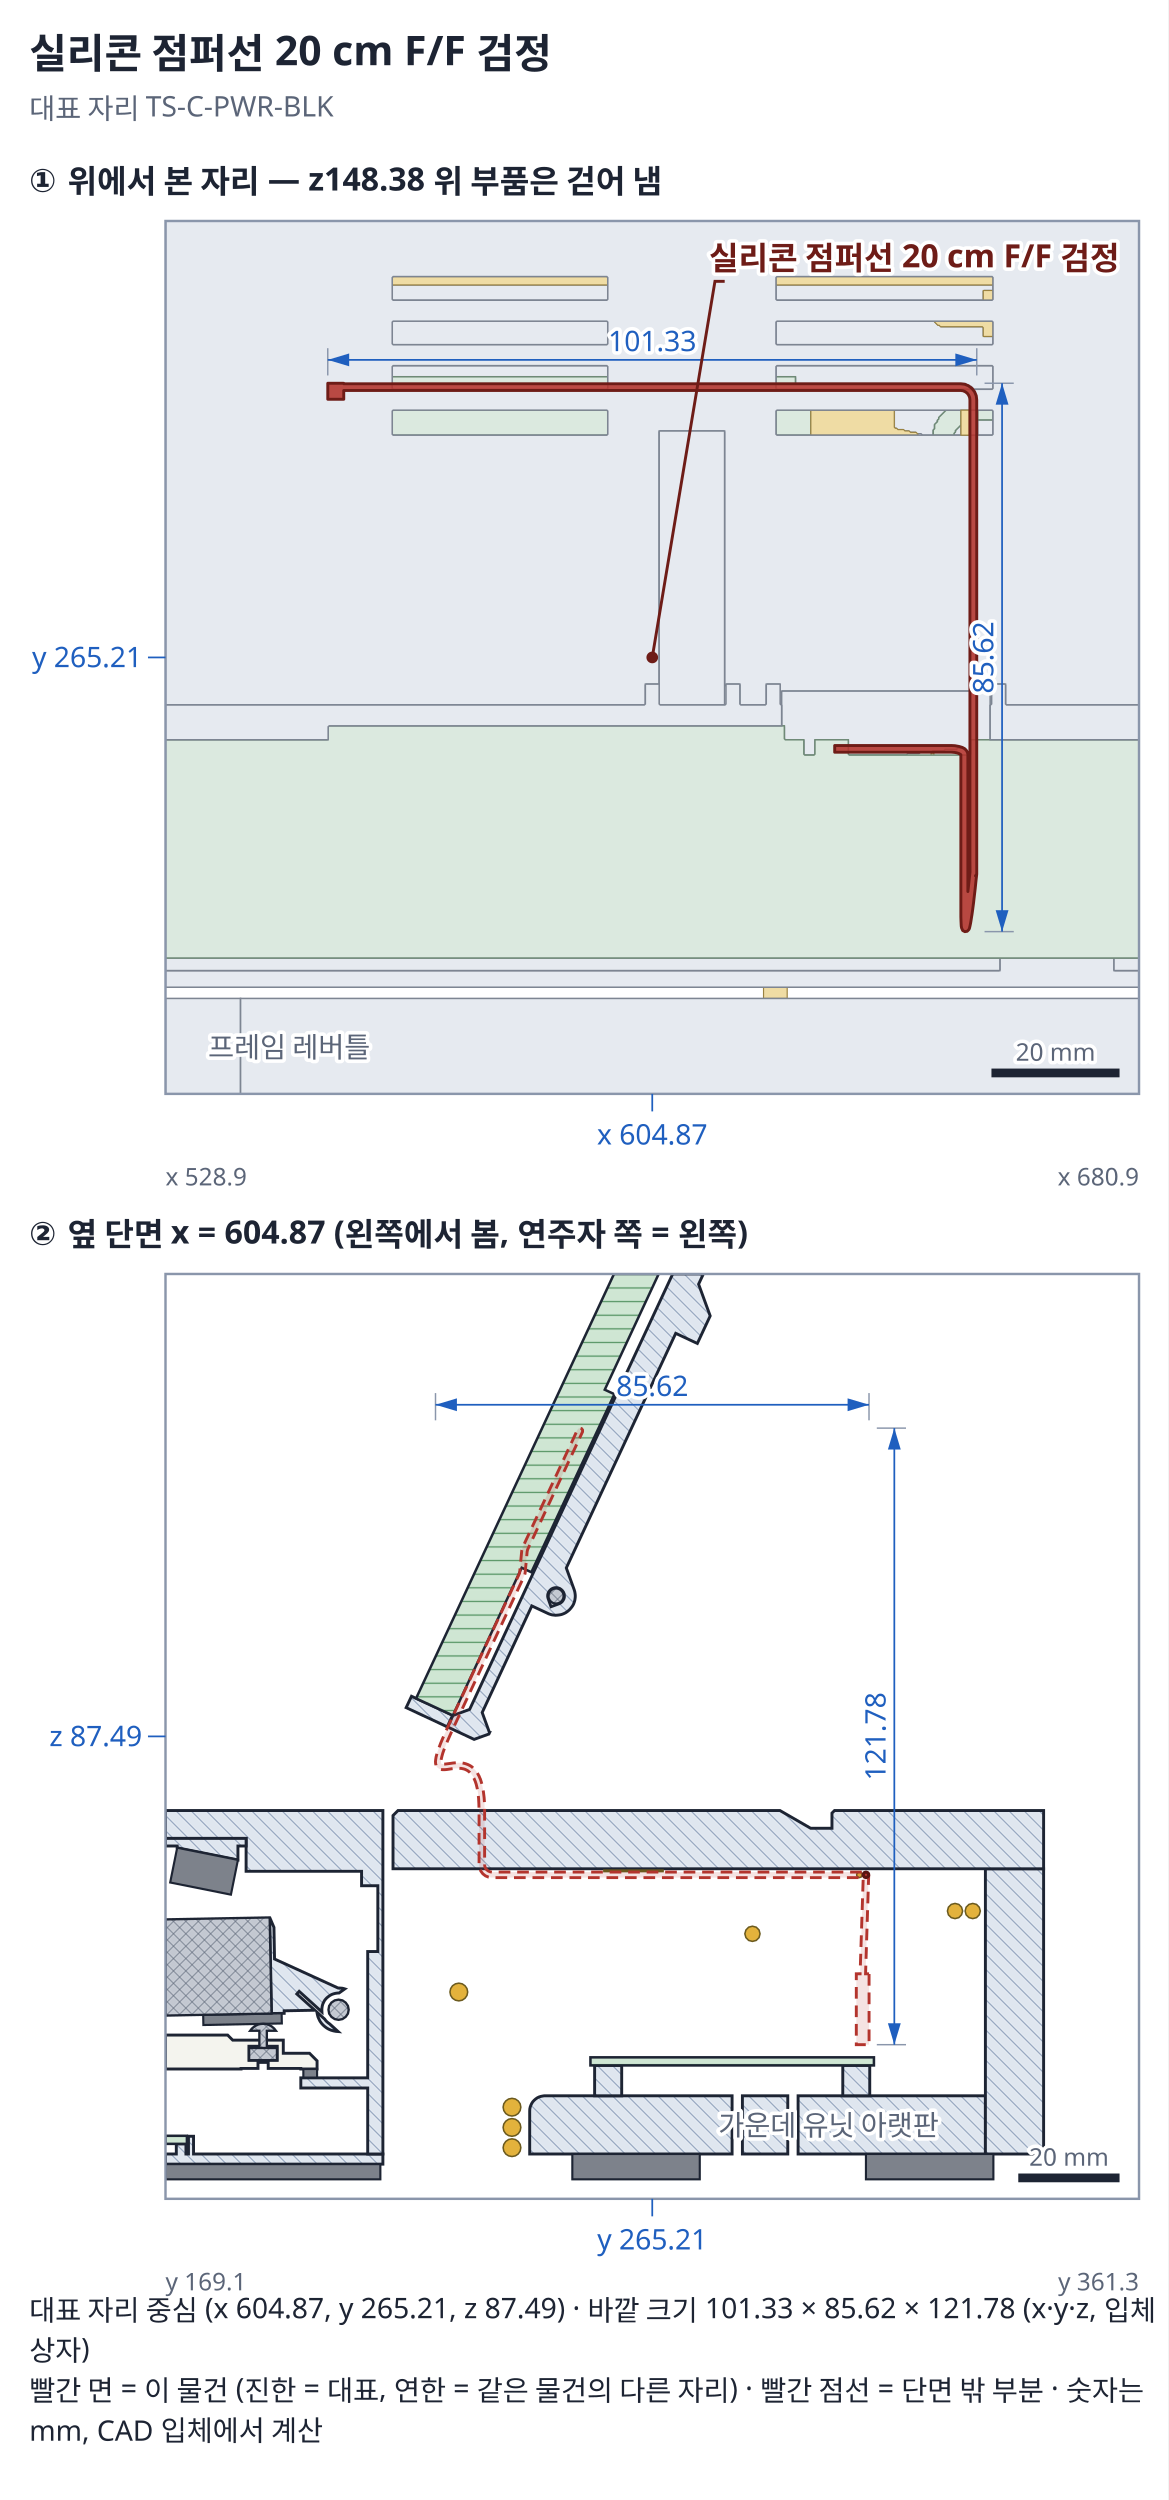
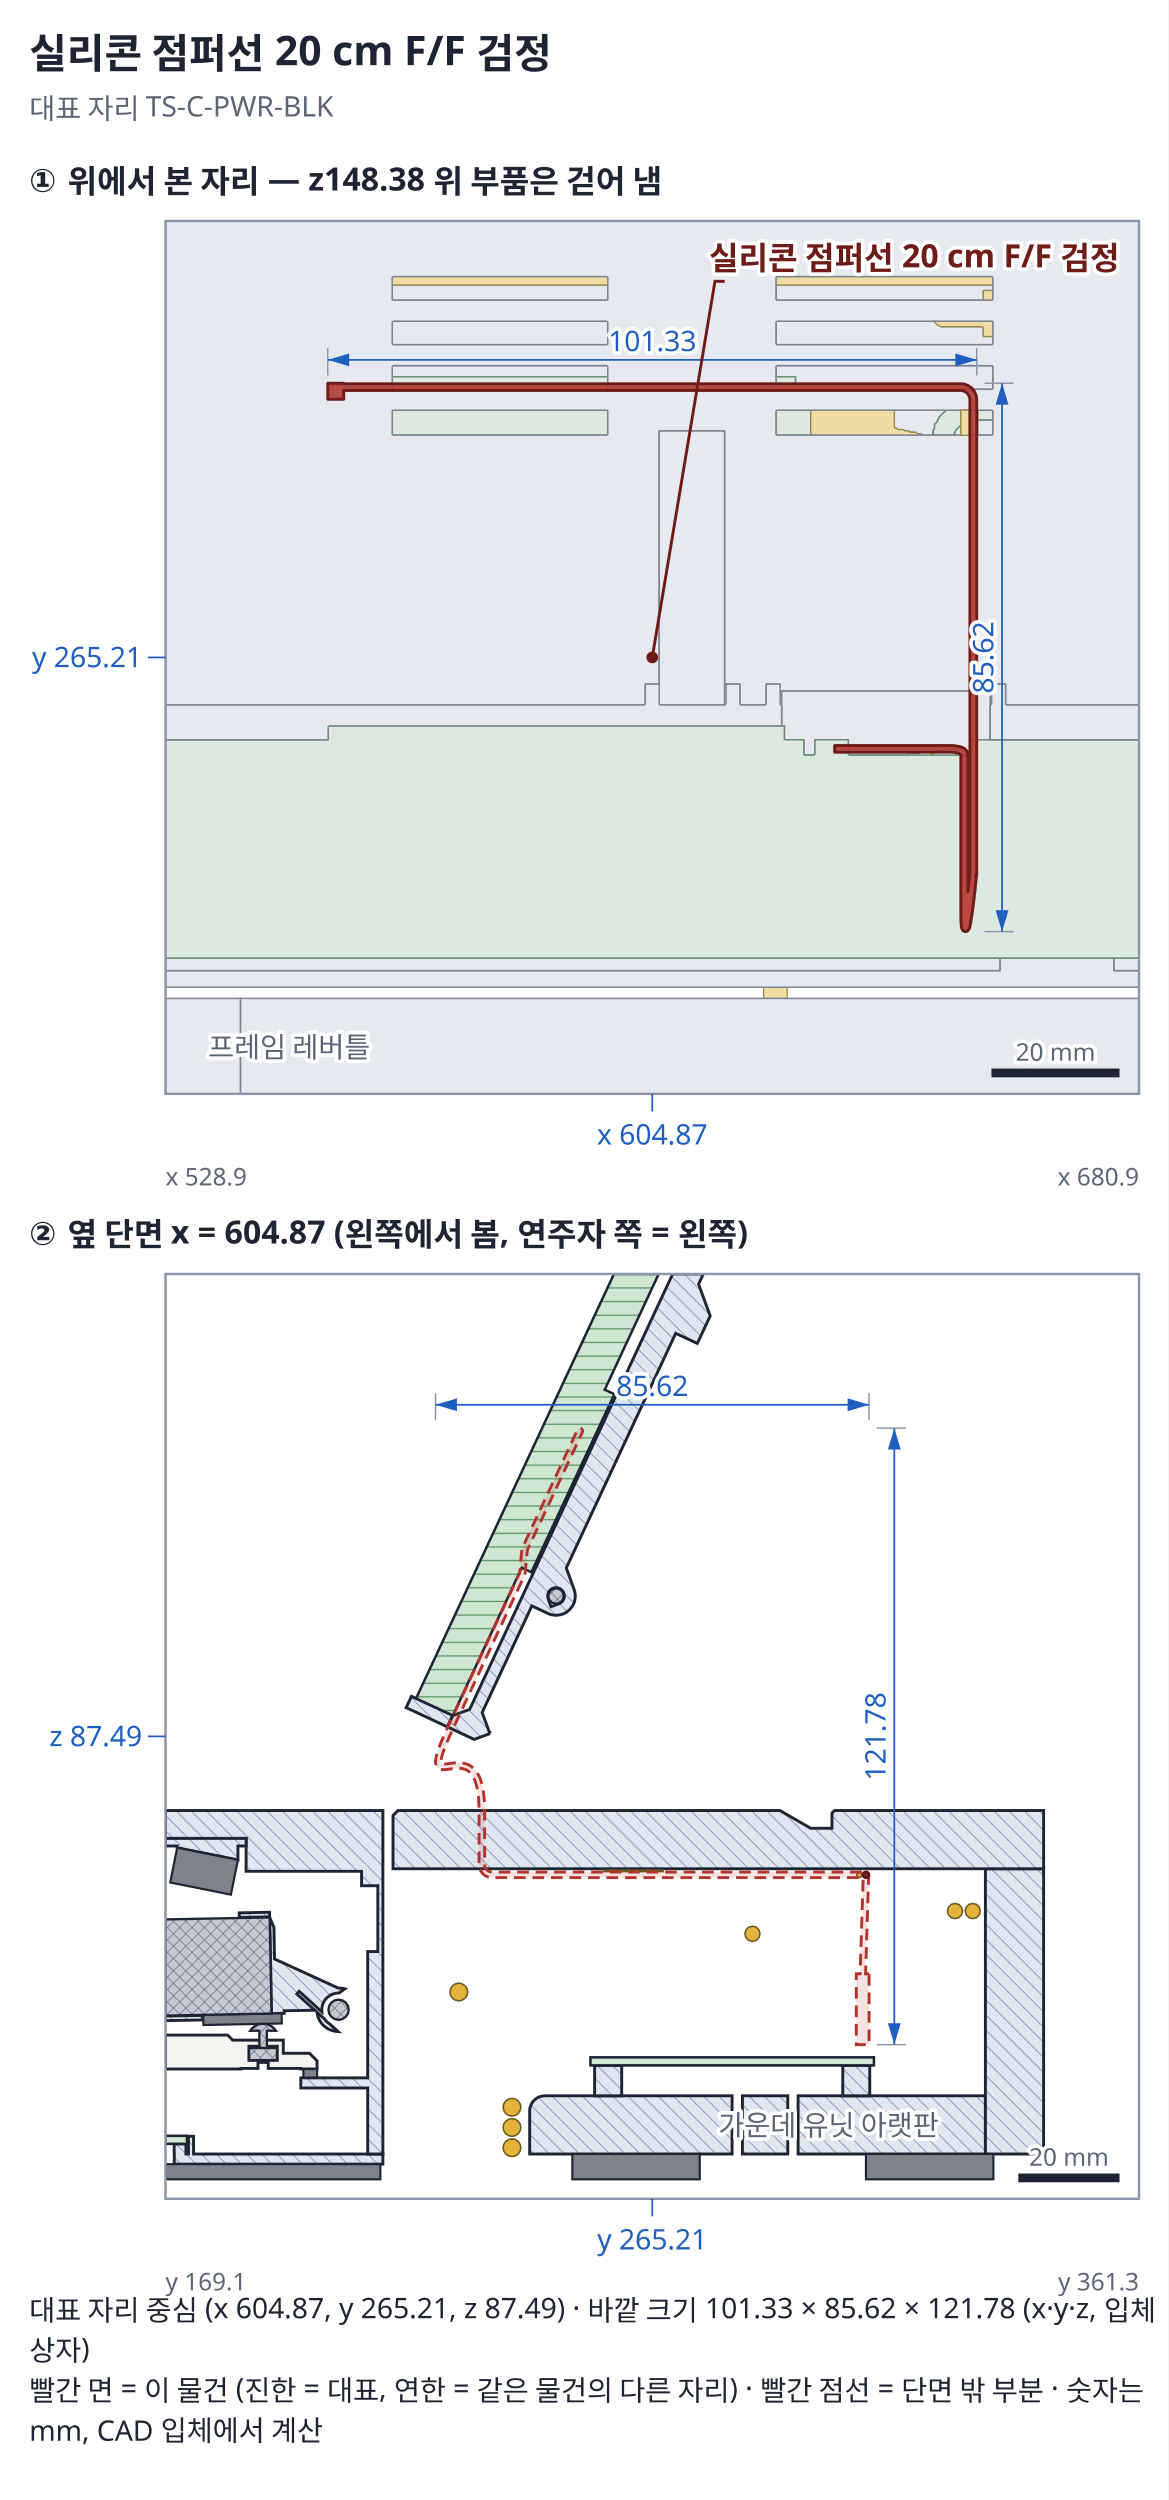
<svg xmlns="http://www.w3.org/2000/svg" viewBox="0 0 120 256.8" width="600" height="1284">
  <defs>
    <style>
.bg{fill:#ffffff}
.frame{fill:none;stroke:#1d2433;stroke-width:.5}
.t{font-family:'Apple SD Gothic Neo','Noto Sans KR','Malgun Gothic','IBM Plex Sans KR',sans-serif;fill:#1d2433}
.h{paint-order:stroke;stroke:#ffffff;stroke-width:.75;stroke-linejoin:round}
.tb{font-weight:700}
.td{fill:#1f5fbf}
.tm{fill:#5b6578}
.tr{fill:#c2410c}
.S-wood{fill:url(#hw);stroke:#1d2433;stroke-width:.4;stroke-linejoin:round}
.S-print{fill:url(#hp);stroke:#1d2433;stroke-width:.4;stroke-linejoin:round}
.S-metal{fill:url(#hm);stroke:#1d2433;stroke-width:.32;stroke-linejoin:round}
.S-rubber{fill:#50555e;stroke:#1d2433;stroke-width:.25}
.S-elec{fill:url(#he);stroke:#1d2433;stroke-width:.3}
.S-screen{fill:#3a4150;stroke:#1d2433;stroke-width:.3}
.S-cable{fill:#e3b23c;stroke:#6b5a1e;stroke-width:.18}
.S-ctx{fill:#eceef1;stroke:#a3aab5;stroke-width:.18}
.P-wood{fill:#f2e6d2;stroke:#39404d;stroke-width:.22;stroke-linejoin:round}
.P-print{fill:#e5ebf3;stroke:#39404d;stroke-width:.22;stroke-linejoin:round}
.P-metal{fill:#c9ced6;stroke:#39404d;stroke-width:.2}
.P-rubber{fill:#7d828b;stroke:#39404d;stroke-width:.18}
.P-elec{fill:#d3ead8;stroke:#39404d;stroke-width:.2}
.P-screen{fill:#596070;stroke:#39404d;stroke-width:.2}
.P-cable{fill:#f0cf7a;fill-opacity:.55;stroke:#8a7430;stroke-width:.14;stroke-opacity:.7}
.P-ctx{fill:#f2f3f5;stroke:#b3b9c3;stroke-width:.18}
.air{fill:#e8f1fb;stroke:none}
.hid{fill:none;stroke:#39404d;stroke-width:.24;stroke-dasharray:1.6 .9}
.hidc{fill:none;stroke:#c2410c;stroke-width:.28;stroke-dasharray:2.2 1.1}
.ph{fill:none;stroke:#5b6578;stroke-width:.3;stroke-dasharray:4 1 1 1}
.cl{fill:none;stroke:#6b7690;stroke-width:.2;stroke-dasharray:6 1.2 1 1.2}
.thin{fill:none;stroke:#39404d;stroke-width:.2}
.vis{fill:none;stroke:#1d2433;stroke-width:.3}
.sound{fill:none;stroke:#c2410c;stroke-width:.4;stroke-dasharray:3 1.2}
.ax{fill:none;stroke:#7a3fb5;stroke-width:.3;stroke-dasharray:5 1.2 1 1.2}
.keep{fill:none;stroke:#b42318;stroke-width:.3;stroke-dasharray:1.2 1}
.dm{fill:none;stroke:#1f5fbf;stroke-width:.18}
.ex{fill:none;stroke:#8a96ab;stroke-width:.15}
.ah{fill:#1f5fbf;stroke:none}
.ld{fill:none;stroke:#3d4555;stroke-width:.18}
.dot{fill:#3d4555}
.bal{fill:#ffffff;stroke:#1d2433;stroke-width:.25}
.secl{fill:none;stroke:#1d2433;stroke-width:.55}
.seca{fill:#1d2433}
.grid{fill:none;stroke:#1d2433;stroke-width:.25}
.grid2{fill:none;stroke:#8a96ab;stroke-width:.15}
.box{fill:#fbfbfc;stroke:#c3c9d3;stroke-width:.2}
.sheetply{fill:#fbf6ee;stroke:#1d2433;stroke-width:.35}
.zone{fill:#f4f6f9;stroke:#8a96ab;stroke-width:.2}
.datum{fill:none;stroke:#15803d;stroke-width:.9;stroke-linecap:round;stroke-opacity:.9}
.spot{fill:none;stroke:#c2410c;stroke-width:.32}
.spoth{fill:none;stroke:#c2410c;stroke-width:.32;stroke-dasharray:.45 .3}

.Zkw{fill:#fbfbf8;stroke:#7d8592;stroke-width:.16}.Zkb{fill:#aab0b9;stroke:#5d6672;stroke-width:.16}.Zpr{fill:#e6eaf0;stroke:#7d8592;stroke-width:.16}
.Zwd{fill:#efe4d0;stroke:#8a7a5e;stroke-width:.16}.Zel{fill:#dbe9df;stroke:#6f8a77;stroke-width:.16}.Zmt{fill:#d2d7de;stroke:#6f7887;stroke-width:.14}
.Zrb{fill:#c4c8ce;stroke:#6f7887;stroke-width:.14}.Zcb{fill:#efdca4;stroke:#9a8240;stroke-width:.12}
.Skw{fill:#f4f4ee;stroke:#1d2433;stroke-width:.3}.Skb{fill:#8e95a0;stroke:#1d2433;stroke-width:.3}.Spr{fill:url(#hp);stroke:#1d2433;stroke-width:.3}
.Swd{fill:url(#hw);stroke:#1d2433;stroke-width:.3}.Sel{fill:url(#he);stroke:#1d2433;stroke-width:.26}.Smt{fill:url(#hm);stroke:#1d2433;stroke-width:.24}
.Srb{fill:#7d828b;stroke:#1d2433;stroke-width:.22}.Scb{fill:#e3b23c;stroke:#6b5a1e;stroke-width:.16}
.HL{fill:#B3342D;fill-opacity:.88;stroke:#6e1c17;stroke-width:.3;stroke-linejoin:round}
.HLs{fill:#B3342D;stroke:#5a1511;stroke-width:.32;stroke-linejoin:round}
.HL2{fill:#B3342D;fill-opacity:.32;stroke:#B3342D;stroke-width:.2}
.HLp{fill:#B3342D;fill-opacity:.14;stroke:#B3342D;stroke-width:.3;stroke-dasharray:1.2 .7}
.HH{fill:#d9822b;fill-opacity:.35;stroke:#a35a12;stroke-width:.22}
.vf{fill:none;stroke:#8a96ab;stroke-width:.25}
.lead{fill:none;stroke:#6e1c17;stroke-width:.3}
.tl{fill:#6e1c17}
.nb{fill:#5b6578}
</style>
    <pattern id="hw" patternUnits="userSpaceOnUse" width="1.6" height="1.6" patternTransform="rotate(45)">
      <rect width="1.6" height="1.6" fill="#ecdcc2" />
      <line x1="0" y1="0" x2="0" y2="1.6" stroke="#a8875a" stroke-width=".22" />
    </pattern>
    <pattern id="hp" patternUnits="userSpaceOnUse" width="1.1" height="1.1" patternTransform="rotate(-45)">
      <rect width="1.1" height="1.1" fill="#dfe6ef" />
      <line x1="0" y1="0" x2="0" y2="1.1" stroke="#7f93b0" stroke-width=".16" />
    </pattern>
    <pattern id="hm" patternUnits="userSpaceOnUse" width=".9" height=".9" patternTransform="rotate(45)">
      <rect width=".9" height=".9" fill="#c3c8d1" />
      <path d="M0 0V.9M0 0H.9" stroke="#5d6778" stroke-width=".12" />
    </pattern>
    <pattern id="he" patternUnits="userSpaceOnUse" width="1.4" height="1.4">
      <rect width="1.4" height="1.4" fill="#cfe6d3" />
      <line x1="0" y1=".7" x2="1.4" y2=".7" stroke="#5f9a6c" stroke-width=".14" />
    </pattern>
    <clipPath id="c0">
      <rect x="17.00" y="22.70" width="100.00" height="89.66" />
    </clipPath>
    <clipPath id="c1">
      <rect x="17.00" y="130.86" width="100.00" height="95.00" />
    </clipPath>
  </defs>
  <rect class="bg" x="0" y="0" width="120" height="256.8" />
  <g class="L-geo">
    <path class="Zpr" fill-rule="evenodd" d="M62.43 29.27 40.29 29.27 40.29 30.84 62.43 30.84ZM101.00 29.94 101.10 29.84 102.00 29.84 102.00 29.27 79.71 29.27 79.71 30.84 101.00 30.84ZM62.43 32.99 40.29 32.99 40.29 35.41 62.43 35.41ZM102.00 34.56 101.10 34.56 101.00 34.46 101.00 33.56 96.67 33.56 96.53 33.41 96.39 33.41 95.96 32.99 79.71 32.99 79.71 35.41 102.00 35.41ZM62.43 37.56 40.29 37.56 40.29 38.70 62.43 38.70ZM102.00 37.56 79.71 37.56 79.71 38.70 81.61 38.70 81.71 38.80 81.71 39.41 99.18 39.41 99.33 39.56 99.47 39.56 99.61 39.70 99.76 39.70 100.04 39.99 102.00 39.99ZM95.86 44.23 96.00 44.09 96.00 43.66 96.29 43.37 96.29 43.23 96.43 43.09 96.43 42.94 97.16 42.22 97.12 42.13 91.86 42.13 91.86 43.99 92.04 43.99 92.18 44.13 92.76 44.13 92.90 44.27 93.33 44.27 93.47 44.41 94.04 44.41 94.18 44.56 94.61 44.56 94.76 44.70 95.86 44.70ZM102.00 43.13 100.43 43.13 100.43 44.70 102.00 44.70ZM98.71 43.72 98.63 43.69 98.14 44.17 98.14 44.31 98.00 44.46 98.00 44.70 98.71 44.70Z" clip-path="url(#c0)" />
    <path class="Zel" fill-rule="evenodd" d="M98.00 44.52 98.14 44.37 98.14 44.23 98.71 43.66 98.71 42.13 97.18 42.13 96.43 42.88 96.43 43.03 96.29 43.17 96.29 43.31 96.00 43.60 96.00 44.03 95.86 44.17 95.86 44.70 98.00 44.70ZM102.00 42.13 100.43 42.13 100.43 43.13 102.00 43.13Z" clip-path="url(#c0)" />
    <path class="Zcb" fill-rule="evenodd" d="M80.86 101.41 78.43 101.41 78.43 102.56 80.86 102.56Z" clip-path="url(#c0)" />
    <path class="Zel" fill-rule="evenodd" d="M62.43 38.70 40.29 38.70 40.29 39.41 62.43 39.41ZM81.71 38.70 79.71 38.70 79.71 39.41 81.71 39.41ZM62.43 42.13 40.29 42.13 40.29 44.70 62.43 44.70Z" clip-path="url(#c0)" />
    <path class="Zel" fill-rule="evenodd" d="M83.29 42.13 79.71 42.13 79.71 44.70 83.29 44.70Z" clip-path="url(#c0)" />
    <path class="Zcb" fill-rule="evenodd" d="M62.43 28.41 40.29 28.41 40.29 29.27 62.43 29.27ZM102.00 28.41 79.71 28.41 79.71 29.27 102.00 29.27Z" clip-path="url(#c0)" />
    <path class="Zcb" fill-rule="evenodd" d="M102.00 29.84 101.00 29.84 101.00 30.84 102.00 30.84ZM102.00 32.99 96.02 32.99 95.99 33.07 96.33 33.41 96.47 33.41 96.61 33.56 100.90 33.56 101.00 33.66 101.00 34.56 102.00 34.56ZM94.30 44.61 94.10 44.41 93.53 44.41 93.39 44.27 92.96 44.27 92.82 44.13 92.24 44.13 92.10 43.99 91.96 43.99 91.86 43.88 91.86 42.13 83.29 42.13 83.29 44.70 94.26 44.70Z" clip-path="url(#c0)" />
    <path class="Zpr" fill-rule="evenodd" d="M24.71 102.56 17.00 102.56 17.00 112.41 24.71 112.41Z" clip-path="url(#c0)" />
    <path class="Zpr" fill-rule="evenodd" d="M117.00 102.56 24.71 102.56 24.71 112.41 117.00 112.41Z" clip-path="url(#c0)" />
    <path class="Zpr" fill-rule="evenodd" d="M40.29 30.74 40.29 28.52 40.39 28.41 62.33 28.41 62.43 28.52 62.43 30.74 62.33 30.84 40.39 30.84ZM79.71 30.74 79.71 28.52 79.82 28.41 101.90 28.41 102.00 28.52 102.00 30.74 101.90 30.84 79.82 30.84ZM40.29 35.31 40.29 33.09 40.39 32.99 62.33 32.99 62.43 33.09 62.43 35.31 62.33 35.41 40.39 35.41ZM79.71 35.31 79.71 33.09 79.82 32.99 101.90 32.99 102.00 33.09 102.00 35.31 101.90 35.41 79.82 35.41ZM40.29 39.88 40.29 37.66 40.39 37.56 62.33 37.56 62.43 37.66 62.43 39.88 62.33 39.99 40.39 39.99ZM79.71 39.88 79.71 37.66 79.82 37.56 101.90 37.56 102.00 37.66 102.00 39.88 101.90 39.99 79.82 39.99ZM40.29 44.60 40.29 42.23 40.39 42.13 62.33 42.13 62.43 42.23 62.43 44.60 62.33 44.70 40.39 44.70ZM79.71 44.60 79.71 42.23 79.82 42.13 101.90 42.13 102.00 42.23 102.00 44.60 101.90 44.70 79.82 44.70ZM66.29 70.37 66.39 70.27 67.71 70.27 67.71 44.37 67.82 44.27 74.33 44.27 74.43 44.37 74.43 70.39 74.52 70.43 74.67 70.27 75.90 70.27 76.00 70.37 76.00 72.41 78.71 72.41 78.71 70.37 78.82 70.27 80.04 70.27 80.14 70.37 80.14 71.10 80.23 71.14 80.39 70.99 101.61 70.99 101.77 71.14 101.86 71.10 101.86 70.37 101.96 70.27 103.18 70.27 103.29 70.37 103.29 72.41 117.00 72.41 117.00 22.70 17.00 22.70 17.00 72.41 66.29 72.41ZM117.00 99.70 114.53 99.70 114.43 99.60 114.43 98.41 102.71 98.41 102.71 99.60 102.61 99.70 17.00 99.70 17.00 101.41 117.00 101.41Z" clip-path="url(#c0)" />
    <path class="Zpr" fill-rule="evenodd" d="M102.71 98.41 17.00 98.41 17.00 99.70 102.71 99.70Z" clip-path="url(#c0)" />
    <path class="Zpr" fill-rule="evenodd" d="M117.00 98.41 114.43 98.41 114.43 99.70 117.00 99.70Z" clip-path="url(#c0)" />
    <path class="Zpr" fill-rule="evenodd" d="M74.43 44.27 67.71 44.27 67.71 72.41 74.43 72.41Z" clip-path="url(#c0)" />
    <path class="Zcb" fill-rule="evenodd" d="M99.57 42.13 98.71 42.13 98.71 44.70 99.57 44.70ZM95.93 77.34 95.64 77.34 95.64 77.63 95.93 77.63Z" clip-path="url(#c0)" />
    <path class="Zpr" fill-rule="evenodd" d="M83.71 76.09 83.82 75.99 87.04 75.99 87.14 76.09 87.14 77.56 93.10 77.56 93.24 77.41 94.39 77.41 94.53 77.27 95.67 77.27 95.82 77.13 96.96 77.13 97.10 76.99 98.24 76.99 98.39 76.84 99.04 76.84 99.63 77.43 99.71 77.39 99.71 76.09 99.82 75.99 101.71 75.99 101.71 70.99 80.29 70.99 80.29 74.56 80.47 74.56 80.57 74.66 80.57 75.99 82.47 75.99 82.57 76.09 82.57 77.56 83.71 77.56Z" clip-path="url(#c0)" />
    <path class="Zel" fill-rule="evenodd" d="M117.00 75.99 99.71 75.99 99.71 77.46 99.61 77.56 87.24 77.56 87.14 77.46 87.14 75.99 83.71 75.99 83.71 77.46 83.61 77.56 82.67 77.56 82.57 77.46 82.57 75.99 80.67 75.99 80.57 75.88 80.57 74.56 33.71 74.56 33.71 75.88 33.61 75.99 17.00 75.99 17.00 98.41 117.00 98.41Z" clip-path="url(#c0)" />
    <path class="Zpr" fill-rule="evenodd" d="M33.71 74.66 33.82 74.56 80.29 74.56 80.29 72.46 80.14 72.31 80.14 70.27 78.71 70.27 78.71 72.31 78.61 72.41 76.10 72.41 76.00 72.31 76.00 70.27 74.57 70.27 74.57 72.31 74.47 72.41 67.82 72.41 67.71 72.31 67.71 70.27 66.29 70.27 66.29 72.31 66.18 72.41 17.00 72.41 17.00 75.99 33.71 75.99ZM117.00 72.41 103.39 72.41 103.29 72.31 103.29 70.27 101.86 70.27 101.86 72.31 101.71 72.46 101.71 75.99 117.00 75.99Z" clip-path="url(#c0)" />
-     <path class="Spr" fill-rule="evenodd" d="M29.19 206.81 29.19 206.55 32.34 206.49 30.49 204.82 30.73 204.55 33.07 206.67 33.06 206.46 33.07 206.27 33.10 206.07 33.15 205.88 33.23 205.70 33.32 205.52 33.44 205.36 33.57 205.22 33.73 205.09 33.88 204.98 34.06 204.88 34.25 204.81 34.44 204.76 34.63 204.73 34.83 204.72 35.42 204.30 35.29 204.26 35.15 204.23 35.01 204.22 34.87 204.21 34.73 204.21 28.20 201.23 28.14 197.98 27.70 196.95 27.89 206.83ZM33.86 207.89 33.80 207.85 33.74 207.81 33.56 207.66 33.51 207.60 33.45 207.54 33.41 207.48 33.36 207.41 32.55 206.68 32.60 206.93 32.66 207.17 32.76 207.40 32.87 207.62 33.01 207.82 33.18 208.01 33.36 208.17 33.56 208.32 33.77 208.44 34.00 208.54 34.24 208.61 34.49 208.66 34.73 208.68Z" clip-path="url(#c1)" />
-     <path class="Spr" fill-rule="evenodd" d="M39.33 221.26 19.88 221.26 19.88 219.44 19.36 219.44 19.36 221.26 19.10 221.26 19.10 220.22 18.11 220.22 18.11 221.26 17.00 221.26 17.00 222.30 39.33 222.30Z" clip-path="url(#c1)" />
+     <path class="Spr" fill-rule="evenodd" d="M29.19 206.81 29.19 206.55 32.34 206.49 30.49 204.82 30.73 204.55 33.07 206.67 33.06 206.46 33.07 206.27 33.10 206.07 33.15 205.88 33.23 205.70 33.32 205.52 33.44 205.36 33.57 205.22 33.73 205.09 33.88 204.98 34.06 204.88 34.25 204.81 34.44 204.76 34.63 204.73 34.83 204.72 35.42 204.30 35.29 204.26 35.15 204.23 35.01 204.22 34.87 204.21 34.73 204.21 28.20 201.23 28.14 197.98 27.70 196.95 27.74 198.88 27.53 198.88 27.54 199.19 27.75 199.19 27.85 204.60 27.64 204.60 27.65 204.91 27.85 204.91 27.89 206.83ZM33.86 207.89 33.80 207.85 33.74 207.81 33.56 207.66 33.51 207.60 33.45 207.54 33.41 207.48 33.36 207.41 32.55 206.68 32.60 206.93 32.66 207.17 32.76 207.40 32.87 207.62 33.01 207.82 33.18 208.01 33.36 208.17 33.56 208.32 33.77 208.44 34.00 208.54 34.24 208.61 34.49 208.66 34.73 208.68Z" clip-path="url(#c1)" />
+     <path class="Spr" fill-rule="evenodd" d="M27.70 196.90 27.69 196.43 24.57 196.49 24.58 196.96ZM20.83 207.49 20.82 207.02 17.00 207.09 17.00 207.56Z" clip-path="url(#c1)" />
+     <path class="Spr" fill-rule="evenodd" d="M39.33 221.26 19.88 221.26 19.88 219.44 19.36 219.44 19.36 221.26 19.10 221.26 19.10 220.22 17.89 220.22 17.89 221.21 17.90 221.21 17.90 222.30 39.33 222.30Z" clip-path="url(#c1)" />
    <path class="Spr" fill-rule="evenodd" d="M39.33 185.98 17.00 185.98 17.00 188.84 25.28 188.84 25.28 192.22 37.14 192.22 37.14 193.70 38.81 193.70 38.81 200.46 37.77 200.46 37.77 213.44 30.90 213.44 30.90 214.48 37.77 214.48 37.77 221.26 39.33 221.26Z" clip-path="url(#c1)" />
    <path class="Spr" fill-rule="evenodd" d="M24.44 189.62 25.28 189.62 25.28 188.84 17.00 188.84 17.00 189.62 18.20 189.62 18.20 189.80 24.44 191.05Z" clip-path="url(#c1)" />
    <path class="Spr" fill-rule="evenodd" d="M75.20 215.28 55.91 215.28 55.77 215.30 55.57 215.34 55.37 215.40 55.19 215.49 55.02 215.61 54.87 215.74 54.73 215.89 54.62 216.06 54.53 216.25 54.46 216.44 54.42 216.64 54.41 216.84 54.41 221.26 75.20 221.26ZM80.92 215.28 76.26 215.28 76.26 221.26 80.92 221.26ZM101.22 215.28 81.98 215.28 81.98 221.26 101.22 221.26Z" clip-path="url(#c1)" />
    <path class="Spr" fill-rule="evenodd" d="M107.20 191.96 101.22 191.96 101.22 221.26 107.20 221.26Z" clip-path="url(#c1)" />
    <path class="Spr" fill-rule="evenodd" d="M107.20 185.98 85.72 185.98 85.46 186.24 85.46 187.80 83.27 187.80 80.12 185.98 40.88 185.98 40.37 186.49 40.37 191.96 107.20 191.96Z" clip-path="url(#c1)" />
    <path class="Spr" fill-rule="evenodd" d="M50.22 178.12 50.29 177.97 50.28 177.97 49.53 175.91 54.63 164.96 56.36 165.77 56.53 165.83 56.71 165.88 56.88 165.90 57.06 165.92 57.24 165.91 57.42 165.89 57.60 165.86 57.77 165.81 57.94 165.74 58.10 165.66 58.25 165.56 58.39 165.45 58.52 165.33 58.64 165.19 58.75 165.05 58.85 164.90 58.93 164.74 58.99 164.57 59.04 164.40 59.07 164.22 59.09 164.04 59.09 163.86 59.07 163.68 59.04 163.50 58.99 163.33 58.97 163.27 58.17 161.06 69.41 136.96 71.63 138.00 72.95 135.17 71.76 131.91 72.25 130.86 69.10 130.86 48.24 175.59 46.52 176.22 46.52 176.21 45.97 177.39 48.70 178.67ZM56.30 164.19 56.26 164.02 56.26 163.84 56.30 163.66 56.38 163.50 56.49 163.36 56.62 163.24 56.78 163.15 56.95 163.10 57.13 163.08 57.31 163.11 57.48 163.16 57.63 163.26 57.76 163.38 57.87 163.53 57.94 163.69 57.97 163.87 57.97 164.05 57.93 164.22 57.85 164.38 57.74 164.53 57.61 164.64 57.45 164.73 56.60 165.04Z" clip-path="url(#c1)" />
    <path class="Spr" fill-rule="evenodd" d="M46.49 176.20 42.27 174.24 41.72 175.41 45.94 177.38Z" clip-path="url(#c1)" />
    <path class="Spr" fill-rule="evenodd" d="M63.86 212.16 61.08 212.16 61.08 215.28 63.86 215.28Z" clip-path="url(#c1)" />
    <path class="Spr" fill-rule="evenodd" d="M89.34 212.16 86.57 212.16 86.57 215.28 89.34 215.28Z" clip-path="url(#c1)" />
    <path class="Skw" fill-rule="evenodd" d="M24.76 212.47 26.50 212.47 26.50 211.85 27.55 211.85 27.55 212.47 30.90 212.47 30.90 212.53 32.57 212.53 32.57 211.69 31.79 210.91 29.10 210.91 29.10 209.56 27.28 209.56 27.28 210.19 28.48 210.19 28.48 211.64 25.57 211.64 25.57 210.19 26.76 210.19 26.76 209.56 23.90 209.56 23.38 209.04 17.00 209.04 17.00 212.53 24.76 212.53Z" clip-path="url(#c1)" />
    <path class="Srb" fill-rule="evenodd" d="M32.57 212.53 31.16 212.53 31.16 213.41 32.57 213.41Z" clip-path="url(#c1)" />
    <path class="Srb" fill-rule="evenodd" d="M28.95 207.85 28.93 206.81 20.87 206.97 20.89 208.01Z" clip-path="url(#c1)" />
    <path class="Srb" fill-rule="evenodd" d="M24.44 191.05 18.20 189.80 17.48 193.37 23.72 194.62Z" clip-path="url(#c1)" />
    <path class="Srb" fill-rule="evenodd" d="M39.07 222.30 17.00 222.30 17.00 223.86 39.07 223.86Z" clip-path="url(#c1)" />
    <path class="Srb" fill-rule="evenodd" d="M71.88 221.26 58.79 221.26 58.79 223.86 71.88 223.86Z" clip-path="url(#c1)" />
    <path class="Srb" fill-rule="evenodd" d="M102.04 221.26 88.95 221.26 88.95 223.86 102.04 223.86Z" clip-path="url(#c1)" />
    <path class="Sel" fill-rule="evenodd" d="M19.20 219.39 17.00 219.39 17.00 220.22 19.20 220.22Z" clip-path="url(#c1)" />
    <path class="Sel" fill-rule="evenodd" d="M89.77 211.33 60.65 211.33 60.65 212.16 89.77 212.16Z" clip-path="url(#c1)" />
    <path class="Sel" fill-rule="evenodd" d="M53.59 161.04 54.58 161.50 63.11 143.21 62.12 142.75 67.66 130.86 63.07 130.86 42.74 174.46 46.52 176.21Z" clip-path="url(#c1)" />
    <path class="Smt" fill-rule="evenodd" d="M27.41 208.60 28.34 208.60 28.19 208.40 28.15 208.36 27.89 208.14 27.70 208.04 27.55 207.97 27.41 207.93 27.30 207.91 27.20 207.90 27.11 207.89 27.02 207.89 26.93 207.89 26.84 207.90 26.74 207.91 26.63 207.93 26.49 207.97 26.35 208.04 26.15 208.14 25.89 208.36 25.85 208.40 25.70 208.60 26.64 208.60 26.64 211.75 27.41 211.75Z" clip-path="url(#c1)" />
    <path class="Smt" fill-rule="evenodd" d="M28.45 210.37 25.59 210.37 25.59 211.62 28.45 211.62Z" clip-path="url(#c1)" />
    <path class="Smt" fill-rule="evenodd" d="M27.89 206.83 27.70 196.96 17.00 197.16 17.00 207.04Z" clip-path="url(#c1)" />
    <path class="Smt" fill-rule="evenodd" d="M35.18 207.40 35.51 207.17 35.74 206.84 35.82 206.44 35.74 206.04 35.51 205.71 35.18 205.48 34.78 205.40 34.38 205.48 34.04 205.71 33.81 206.04 33.74 206.44 33.81 206.84 34.04 207.17 34.38 207.40 34.78 207.48Z" clip-path="url(#c1)" />
    <path class="Smt" fill-rule="evenodd" d="M57.36 164.68 57.53 164.61 57.67 164.49 57.78 164.35 57.86 164.19 57.89 164.01 57.89 163.83 57.84 163.65 57.75 163.49 57.63 163.36 57.49 163.26 57.32 163.19 57.14 163.16 56.96 163.18 56.79 163.23 56.63 163.33 56.50 163.46 56.41 163.61 56.35 163.78 56.34 163.96 56.36 164.14 56.43 164.31 56.53 164.46 56.67 164.58 56.83 164.67 57.00 164.71 57.18 164.72Z" clip-path="url(#c1)" />
    <path class="Scb" fill-rule="evenodd" d="M52.94 219.37 53.23 219.18 53.43 218.88 53.50 218.53 53.43 218.18 53.23 217.89 52.94 217.69 52.59 217.62 52.24 217.69 51.95 217.89 51.75 218.18 51.68 218.53 51.75 218.88 51.95 219.18 52.24 219.37 52.59 219.44Z" clip-path="url(#c1)" />
    <path class="Scb" fill-rule="evenodd" d="M52.94 221.45 53.23 221.26 53.43 220.96 53.50 220.61 53.43 220.27 53.23 219.97 52.94 219.77 52.59 219.70 52.24 219.77 51.95 219.97 51.75 220.27 51.68 220.61 51.75 220.96 51.95 221.26 52.24 221.45 52.59 221.52Z" clip-path="url(#c1)" />
    <path class="Scb" fill-rule="evenodd" d="M52.94 217.29 53.23 217.10 53.43 216.80 53.50 216.45 53.43 216.10 53.23 215.81 52.94 215.61 52.59 215.54 52.24 215.61 51.95 215.81 51.75 216.10 51.68 216.45 51.75 216.80 51.95 217.10 52.24 217.29 52.59 217.36Z" clip-path="url(#c1)" />
    <path class="Scb" fill-rule="evenodd" d="M47.48 205.46 47.77 205.26 47.97 204.97 48.04 204.62 47.97 204.27 47.77 203.98 47.48 203.78 47.13 203.71 46.78 203.78 46.48 203.98 46.29 204.27 46.22 204.62 46.29 204.97 46.48 205.26 46.78 205.46 47.13 205.53Z" clip-path="url(#c1)" />
    <path class="Scb" fill-rule="evenodd" d="M98.49 196.98 98.77 196.69 98.88 196.30 98.77 195.91 98.49 195.62 98.10 195.52 97.71 195.62 97.42 195.91 97.32 196.30 97.42 196.69 97.71 196.98 98.10 197.08Z" clip-path="url(#c1)" />
    <path class="Scb" fill-rule="evenodd" d="M77.68 199.32 77.97 199.03 78.07 198.64 77.97 198.25 77.68 197.96 77.29 197.86 76.90 197.96 76.62 198.25 76.51 198.64 76.62 199.03 76.90 199.32 77.29 199.42Z" clip-path="url(#c1)" />
    <path class="Scb" fill-rule="evenodd" d="M100.31 196.98 100.59 196.69 100.70 196.30 100.59 195.91 100.31 195.62 99.92 195.52 99.53 195.62 99.24 195.91 99.14 196.30 99.24 196.69 99.53 196.98 99.92 197.08Z" clip-path="url(#c1)" />
    <path class="Scb" fill-rule="evenodd" d="M68.11 192.10 62.03 192.10 62.03 192.25 68.11 192.25Z" clip-path="url(#c1)" />
    <path class="Scb" fill-rule="evenodd" d="M88.45 192.81 88.55 192.67 88.55 192.49 88.44 192.35 88.27 192.30 88.11 192.35 88.00 192.50 88.01 192.67 88.11 192.81 88.28 192.87Z" clip-path="url(#c1)" />
  </g>
  <g class="L-over">
    <path class="HL" fill-rule="evenodd" d="M99.34 95.66 99.35 95.66 99.51 95.50 99.52 95.48 99.54 95.45 99.56 95.41 99.58 95.36 99.60 95.28 99.64 95.11 99.70 94.82 99.74 94.58 99.80 94.19 99.84 93.95 99.91 93.45 100.01 92.68 100.07 92.14 100.17 91.29 100.25 90.51 100.33 89.78 100.20 89.97 100.33 89.78 100.33 88.36 100.33 41.08 100.28 40.65 100.11 40.24 99.84 39.90 99.50 39.64 99.10 39.47 98.67 39.42 35.49 39.42 35.31 39.42 35.31 39.37 33.67 39.37 33.67 41.01 35.31 41.01 35.31 40.11 35.80 40.11 98.67 40.11 98.92 40.14 99.15 40.24 99.35 40.39 99.50 40.59 99.60 40.83 99.63 41.08 99.63 88.36 99.64 89.57 99.56 90.32 99.42 91.58 99.42 77.45 99.36 77.26 99.27 77.09 99.11 76.92 98.86 76.78 98.53 76.68 98.15 76.61 98.10 76.60 97.75 76.58 85.74 76.58 85.74 77.27 97.74 77.27 98.05 77.29 98.28 77.33 98.49 77.40 98.66 77.49 98.70 77.53 98.70 93.82 98.70 94.18 98.71 94.49 98.72 94.75 98.73 94.96 98.74 95.13 98.76 95.25 98.78 95.34 98.89 95.58 98.90 95.59 99.10 95.69 99.11 95.70Z" clip-path="url(#c0)" />
    <rect class="vf" x="17.000" y="22.700" width="100.000" height="89.663" />
    <rect class="seca" x="101.842" y="109.763" width="13.158" height="0.900" />
    <path class="HLp" fill-rule="evenodd" d="M89.27 202.75 88.91 202.75 89.20 193.63 89.23 192.67 89.22 192.49 89.12 192.35 88.95 192.30 50.53 192.30 50.34 192.27 50.16 192.19 50.00 192.07 49.88 191.92 49.81 191.74 49.78 191.54 49.78 185.97 49.77 185.26 49.73 184.66 49.66 184.08 49.58 183.62 49.57 183.56 49.47 183.16 49.45 183.09 49.34 182.74 49.32 182.71 49.20 182.42 49.15 182.34 49.03 182.12 49.00 182.08 48.97 182.03 48.85 181.86 48.81 181.82 48.77 181.78 48.65 181.65 48.60 181.61 48.56 181.57 48.46 181.48 48.41 181.45 48.36 181.41 48.20 181.32 48.15 181.30 48.10 181.27 47.94 181.21 47.89 181.19 47.72 181.14 47.63 181.12 47.45 181.09 47.41 181.08 47.22 181.07 47.16 181.07 46.97 181.07 46.73 181.08 46.51 181.10 46.32 181.13 45.93 181.18 45.76 181.20 45.63 181.21 45.54 181.21 45.48 181.21 45.44 181.20 45.40 181.20 45.38 181.19 45.36 181.18 45.35 181.17 45.33 181.15 45.33 181.14 45.32 181.12 45.31 181.08 45.30 181.04 45.30 180.97 45.30 180.87 45.30 180.84 45.33 180.67 45.34 180.63 45.40 180.38 45.48 180.09 45.61 179.72 45.78 179.30 45.98 178.81 46.22 178.26 46.50 177.64 53.83 161.92 53.86 161.85 53.89 161.78 53.91 161.71 53.93 161.64 53.94 161.56 53.95 161.49 54.15 159.37 54.16 159.33 54.17 159.29 54.18 159.24 54.19 159.20 54.20 159.16 54.22 159.12 59.39 148.04 59.84 147.07 59.84 146.89 59.74 146.75 59.57 146.70 59.40 146.75 59.30 146.89 58.88 147.81 53.71 158.89 53.68 158.96 53.66 159.03 53.64 159.10 53.62 159.17 53.60 159.24 53.59 159.32 53.39 161.43 53.39 161.48 53.38 161.52 53.37 161.56 53.36 161.60 53.34 161.64 53.33 161.68 45.99 177.41 45.71 178.03 45.46 178.60 45.25 179.10 45.09 179.53 44.95 179.91 44.85 180.26 44.79 180.50 44.78 180.57 44.75 180.76 44.74 180.87 44.73 180.98 44.74 181.04 44.74 181.11 44.75 181.19 44.77 181.25 44.78 181.28 44.79 181.34 44.81 181.38 44.83 181.41 44.86 181.47 44.90 181.53 44.94 181.57 44.99 181.61 45.04 181.65 45.09 181.68 45.15 181.71 45.21 181.73 45.26 181.75 45.31 181.76 45.37 181.77 45.46 181.78 45.51 181.78 45.62 181.78 45.68 181.78 45.83 181.77 45.99 181.75 46.38 181.69 46.58 181.67 46.76 181.65 46.97 181.64 47.14 181.64 47.18 181.64 47.33 181.65 47.38 181.65 47.51 181.68 47.57 181.69 47.69 181.72 47.75 181.74 47.86 181.79 47.92 181.82 48.03 181.88 48.09 181.92 48.19 182.01 48.25 182.05 48.35 182.16 48.40 182.21 48.52 182.38 48.53 182.40 48.65 182.61 48.68 182.66 48.79 182.92 48.81 182.96 48.91 183.26 48.92 183.30 49.01 183.67 49.02 183.71 49.10 184.17 49.16 184.71 49.19 185.30 49.21 185.98 49.21 191.54 49.25 191.88 49.39 192.20 49.60 192.48 49.87 192.69 50.19 192.82 50.53 192.87 88.67 192.87 88.35 202.75 87.96 202.75 87.96 210.03 89.27 210.03Z" clip-path="url(#c1)" />
    <path class="HLs" fill-rule="evenodd" d="M89.12 192.81 89.23 192.67 89.22 192.49 89.12 192.35 88.95 192.30 88.78 192.35 88.68 192.50 88.68 192.67 88.79 192.81 88.96 192.87Z" clip-path="url(#c1)" />
    <rect class="vf" x="17.000" y="130.863" width="100.000" height="95.000" />
    <rect class="seca" x="104.598" y="223.263" width="10.402" height="0.900" />
  </g>
  <g class="L-dim">
    <path class="dm" d="M67.000 112.363 L67.000 114.163" />
    <path class="dm" d="M15.200 67.532 L17.000 67.532" />
    <path class="ex" d="M33.667 38.567 L33.667 35.767" />
    <path class="ex" d="M100.333 38.567 L100.333 35.767" />
    <path class="dm" d="M33.667 36.967 L100.333 36.967" />
    <path class="ah" d="M33.667 36.967 L35.867 36.307 L35.867 37.627 Z" />
    <path class="ah" d="M100.333 36.967 L98.133 37.627 L98.133 36.307 Z" />
    <path class="ex" d="M101.133 39.367 L104.133 39.367" />
    <path class="ex" d="M101.133 95.697 L104.133 95.697" />
    <path class="dm" d="M102.933 39.367 L102.933 95.697" />
    <path class="ah" d="M102.933 39.367 L103.593 41.567 L102.273 41.567 Z" />
    <path class="ah" d="M102.933 95.697 L102.273 93.497 L103.593 93.497 Z" />
    <path class="dm" d="M67.000 225.863 L67.000 227.663" />
    <path class="dm" d="M15.200 178.363 L17.000 178.363" />
    <path class="ex" d="M44.735 145.897 L44.735 143.097" />
    <path class="ex" d="M89.265 145.897 L89.265 143.097" />
    <path class="dm" d="M44.735 144.297 L89.265 144.297" />
    <path class="ah" d="M44.735 144.297 L46.935 143.637 L46.935 144.957 Z" />
    <path class="ah" d="M89.265 144.297 L87.065 144.957 L87.065 143.637 Z" />
    <path class="ex" d="M90.065 146.697 L93.065 146.697" />
    <path class="ex" d="M90.065 210.030 L93.065 210.030" />
    <path class="dm" d="M91.865 146.697 L91.865 210.030" />
    <path class="ah" d="M91.865 146.697 L92.525 148.897 L91.205 148.897 Z" />
    <path class="ah" d="M91.865 210.030 L91.205 207.830 L92.525 207.830 Z" />
  </g>
  <g class="L-lead">
    <path class="lead" d="M67.00 67.53 L73.44 28.90 L74.44 28.90" />
    <circle class="tl" cx="67.000" cy="67.532" r="0.600" />
  </g>
  <g class="L-text">
    <text class="t tb" x="3.000" y="7.000" font-size="4.20" text-anchor="start">실리콘 점퍼선 20 cm F/F 검정</text>
    <text class="t tm" x="3.000" y="12.200" font-size="2.90" text-anchor="start">대표 자리 TS-C-PWR-BLK</text>
    <text class="t tb" x="3.000" y="19.700" font-size="3.30" text-anchor="start">① 위에서 본 자리 — z148.38 위 부품은 걷어 냄</text>
    <text class="t h td" x="67.000" y="117.563" font-size="2.90" text-anchor="middle">x 604.87</text>
    <text class="t h td" x="14.600" y="68.532" font-size="2.90" text-anchor="end">y 265.21</text>
    <text class="t tm" x="17.000" y="121.763" font-size="2.50" text-anchor="start">x 528.9</text>
    <text class="t tm" x="117.000" y="121.763" font-size="2.50" text-anchor="end">x 680.9</text>
    <text class="t h td" x="67.000" y="36.067" font-size="2.90" text-anchor="middle">101.33</text>
    <text class="t h td" x="102.033" y="67.532" font-size="2.90" text-anchor="middle" transform="rotate(-90 102.033 67.532)">85.62</text>
    <text class="t h tb tl" x="115.000" y="27.700" font-size="3.30" text-anchor="end">실리콘 점퍼선 20 cm F/F 검정</text>
    <text class="t h tm" x="108.421" y="108.963" font-size="2.50" text-anchor="middle">20 mm</text>
    <text class="t h nb" x="29.703" y="108.619" font-size="2.90" text-anchor="middle">프레임 레버틀</text>
    <text class="t tb" x="3.000" y="127.863" font-size="3.30" text-anchor="start">② 옆 단면 x = 604.87 (왼쪽에서 봄, 연주자 쪽 = 왼쪽)</text>
    <text class="t h td" x="67.000" y="231.063" font-size="2.90" text-anchor="middle">y 265.21</text>
    <text class="t h td" x="14.600" y="179.363" font-size="2.90" text-anchor="end">z 87.49</text>
    <text class="t tm" x="17.000" y="235.263" font-size="2.50" text-anchor="start">y 169.1</text>
    <text class="t tm" x="117.000" y="235.263" font-size="2.50" text-anchor="end">y 361.3</text>
    <text class="t h td" x="67.000" y="143.397" font-size="2.90" text-anchor="middle">85.62</text>
    <text class="t h td" x="90.965" y="178.363" font-size="2.90" text-anchor="middle" transform="rotate(-90 90.965 178.363)">121.78</text>
    <text class="t h tm" x="109.799" y="222.463" font-size="2.50" text-anchor="middle">20 mm</text>
    <text class="t h nb" x="85.103" y="219.354" font-size="2.90" text-anchor="middle">가운데 유닛 아랫판</text>
    <text class="t" x="3.000" y="238.363" font-size="2.90" text-anchor="start">대표 자리 중심 (x 604.87, y 265.21, z 87.49) · 바깥 크기 101.33 × 85.62 × 121.78 (x·y·z, 입체</text>
    <text class="t" x="3.000" y="242.481" font-size="2.90" text-anchor="start">상자)</text>
    <text class="t" x="3.000" y="246.599" font-size="2.90" text-anchor="start">빨간 면 = 이 물건 (진한 = 대표, 연한 = 같은 물건의 다른 자리) · 빨간 점선 = 단면 밖 부분 · 숫자는</text>
    <text class="t" x="3.000" y="250.717" font-size="2.90" text-anchor="start">mm, CAD 입체에서 계산</text>
  </g>
</svg>
